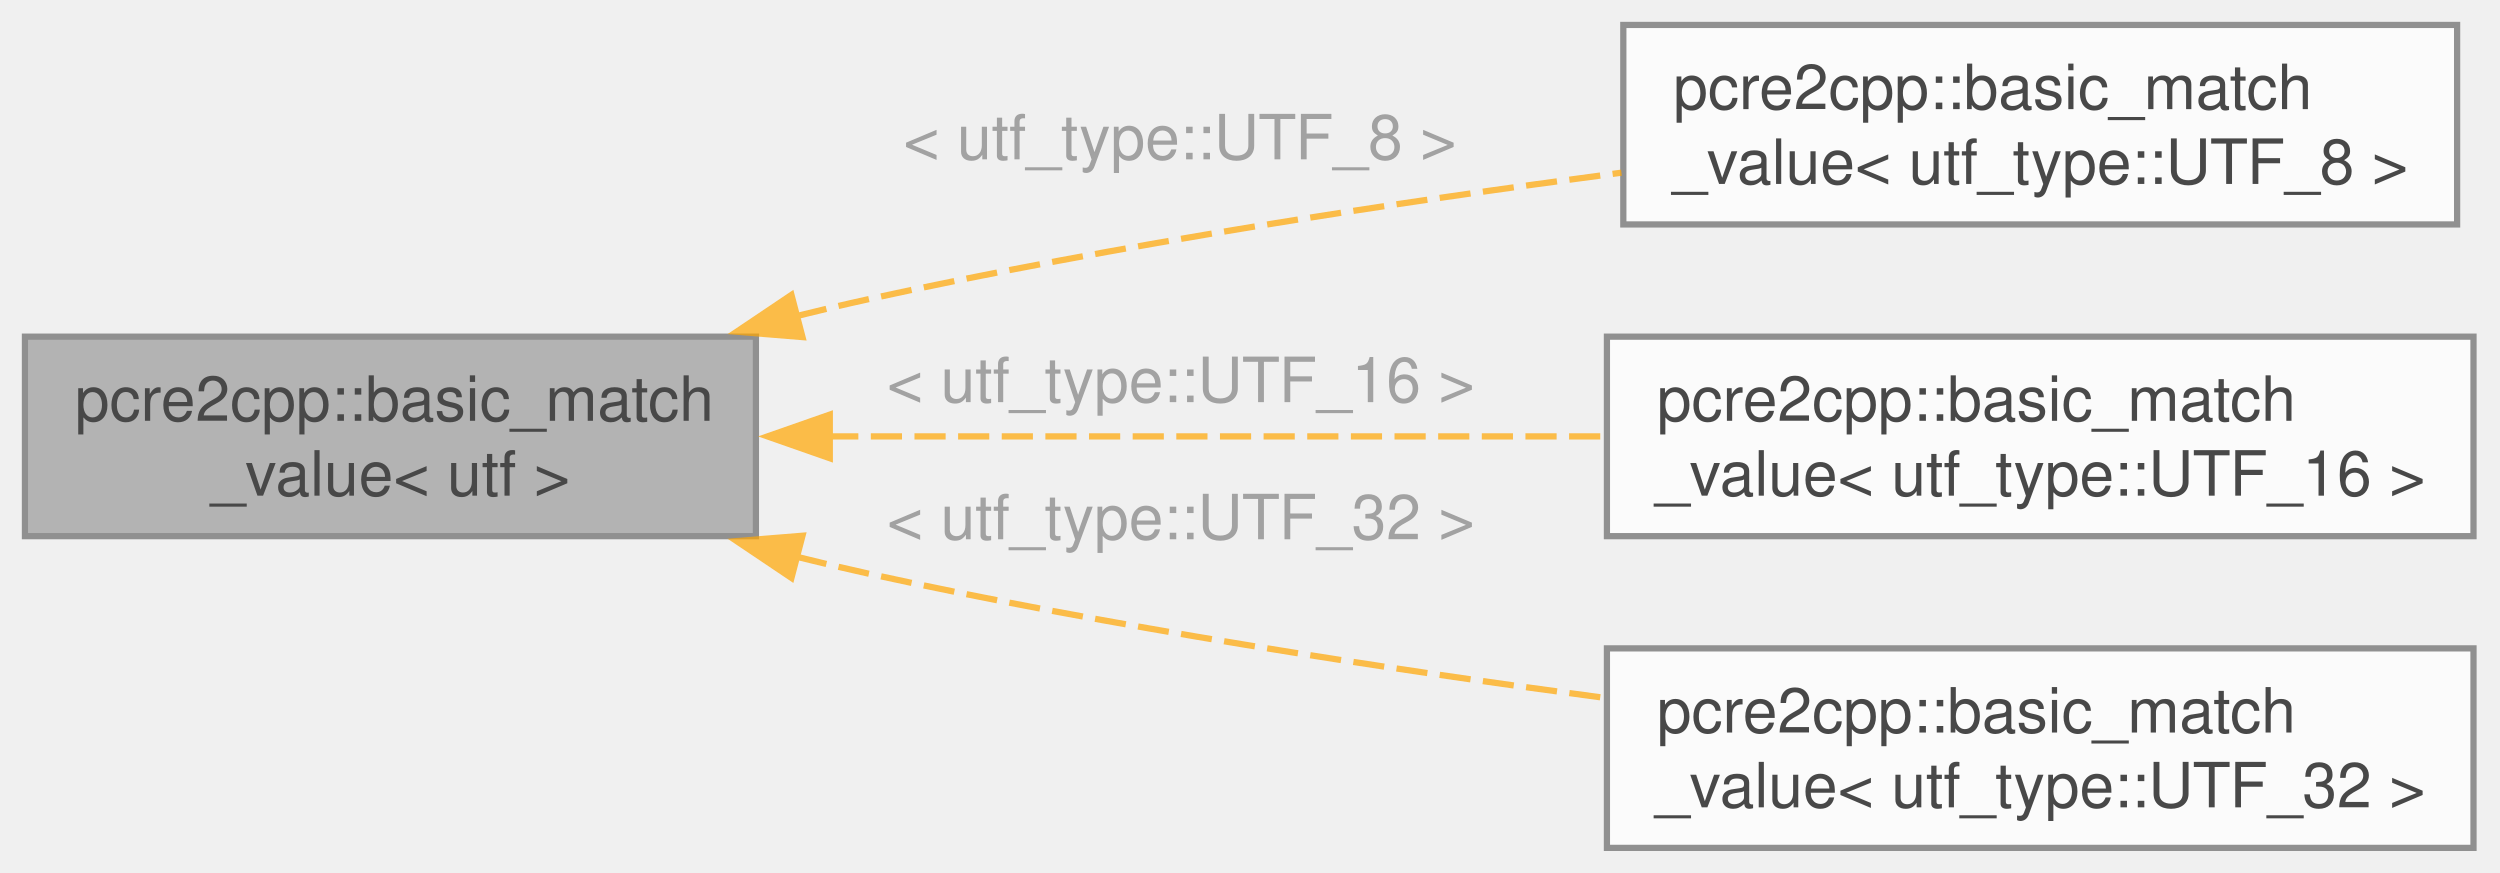
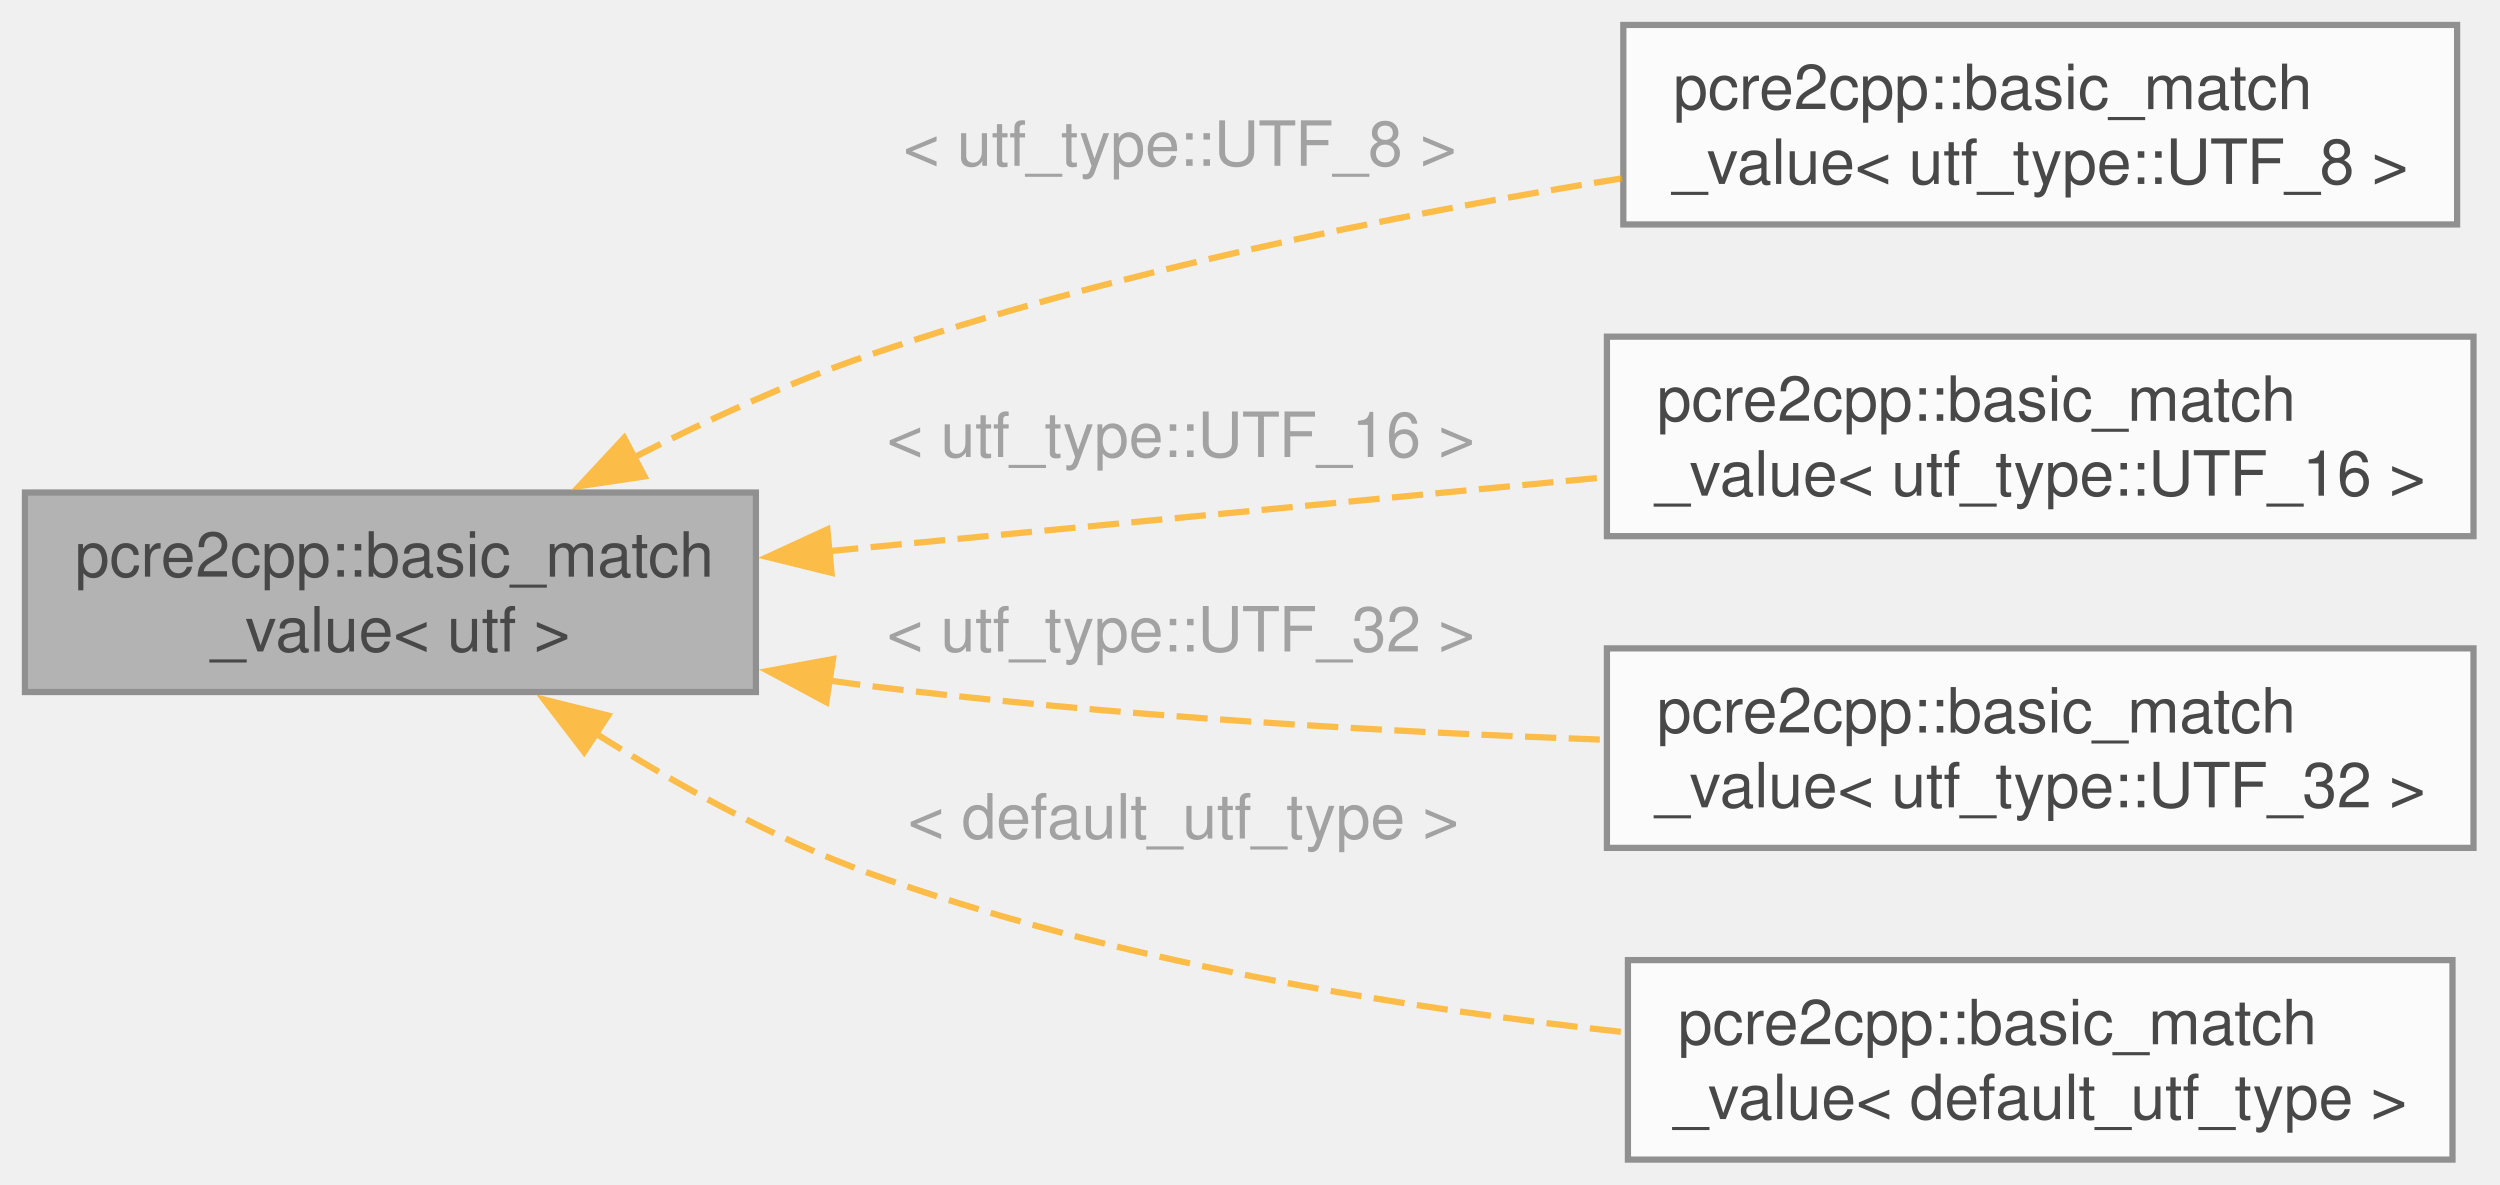
- <svg xmlns="http://www.w3.org/2000/svg" xmlns:xlink="http://www.w3.org/1999/xlink" width="401pt" height="140pt" viewBox="0.00 0.00 401.00 140.00">
+ <svg xmlns="http://www.w3.org/2000/svg" xmlns:xlink="http://www.w3.org/1999/xlink" width="401pt" height="190pt" viewBox="0.00 0.00 401.00 190.00">
  <svg id="main" version="1.1" xml:space="preserve">
    <style type="text/css">
.node, .edge {opacity: 0.7;}
.node.selected, .edge.selected {opacity: 1;}
.edge:hover path { stroke: red; }
.edge:hover polygon { stroke: red; fill: red; }
</style>
    <svg id="graph" class="graph">
-       <g id="graph0" class="graph" transform="scale(1 1) rotate(0) translate(4 136)">
+       <g id="graph0" class="graph" transform="scale(1 1) rotate(0) translate(4 186)">
        <g id="Node000001" class="node">
          <g id="a_Node000001">
            <a xlink:title="Match value container.">
-               <polygon fill="#999999" stroke="#666666" points="117.25,-82 0,-82 0,-50 117.25,-50 117.25,-82" />
-               <text xml:space="preserve" text-anchor="start" x="8" y="-68.5" font-family="Helvetica,sans-Serif" font-size="10.00">pcre2cpp::basic_match</text>
-               <text xml:space="preserve" text-anchor="middle" x="58.62" y="-56.5" font-family="Helvetica,sans-Serif" font-size="10.00">_value&lt; utf &gt;</text>
+               <polygon fill="#999999" stroke="#666666" points="117.25,-107 0,-107 0,-75 117.25,-75 117.25,-107" />
+               <text xml:space="preserve" text-anchor="start" x="8" y="-93.5" font-family="Helvetica,sans-Serif" font-size="10.00">pcre2cpp::basic_match</text>
+               <text xml:space="preserve" text-anchor="middle" x="58.62" y="-81.5" font-family="Helvetica,sans-Serif" font-size="10.00">_value&lt; utf &gt;</text>
            </a>
          </g>
        </g>
        <g id="Node000002" class="node">
          <g id="a_Node000002">
            <a xlink:href="../../df/d63/structpcre2cpp_1_1basic__match__value.html" target="_top" xlink:title=" ">
-               <polygon fill="white" stroke="#666666" points="390.12,-132 256.38,-132 256.38,-100 390.12,-100 390.12,-132" />
-               <text xml:space="preserve" text-anchor="start" x="264.38" y="-118.5" font-family="Helvetica,sans-Serif" font-size="10.00">pcre2cpp::basic_match</text>
-               <text xml:space="preserve" text-anchor="middle" x="323.25" y="-106.5" font-family="Helvetica,sans-Serif" font-size="10.00">_value&lt; utf_type::UTF_8 &gt;</text>
+               <polygon fill="white" stroke="#666666" points="390.12,-182 256.38,-182 256.38,-150 390.12,-150 390.12,-182" />
+               <text xml:space="preserve" text-anchor="start" x="264.38" y="-168.5" font-family="Helvetica,sans-Serif" font-size="10.00">pcre2cpp::basic_match</text>
+               <text xml:space="preserve" text-anchor="middle" x="323.25" y="-156.5" font-family="Helvetica,sans-Serif" font-size="10.00">_value&lt; utf_type::UTF_8 &gt;</text>
            </a>
          </g>
        </g>
        <g id="edge1_Node000001_Node000002" class="edge">
          <g id="a_edge1_Node000001_Node000002">
            <a xlink:title=" ">
-               <path fill="none" stroke="orange" stroke-dasharray="5,2" d="M123.69,-85.28C127.59,-86.25 131.46,-87.17 135.25,-88 175.01,-96.72 220.13,-103.56 256.08,-108.3" />
-               <polygon fill="orange" stroke="orange" points="124.72,-81.93 114.16,-82.79 122.95,-88.7 124.72,-81.93" />
+               <path fill="none" stroke="orange" stroke-dasharray="5,2" d="M97.51,-112.55C109.31,-118.57 122.57,-124.65 135.25,-129 174.38,-142.42 219.88,-151.56 256.2,-157.4" />
+               <polygon fill="orange" stroke="orange" points="99.38,-109.58 88.9,-108.02 96.12,-115.77 99.38,-109.58" />
            </a>
          </g>
-           <text xml:space="preserve" text-anchor="start" x="140.88" y="-110.44" font-family="Helvetica,sans-Serif" font-size="10.00" fill="grey">&lt; utf_type::UTF_8 &gt;</text>
+           <text xml:space="preserve" text-anchor="start" x="140.88" y="-159.4" font-family="Helvetica,sans-Serif" font-size="10.00" fill="grey">&lt; utf_type::UTF_8 &gt;</text>
        </g>
        <g id="Node000003" class="node">
          <g id="a_Node000003">
            <a xlink:href="../../df/d63/structpcre2cpp_1_1basic__match__value.html" target="_top" xlink:title=" ">
-               <polygon fill="white" stroke="#666666" points="392.75,-82 253.75,-82 253.75,-50 392.75,-50 392.75,-82" />
-               <text xml:space="preserve" text-anchor="start" x="261.75" y="-68.5" font-family="Helvetica,sans-Serif" font-size="10.00">pcre2cpp::basic_match</text>
-               <text xml:space="preserve" text-anchor="middle" x="323.25" y="-56.5" font-family="Helvetica,sans-Serif" font-size="10.00">_value&lt; utf_type::UTF_16 &gt;</text>
+               <polygon fill="white" stroke="#666666" points="392.75,-132 253.75,-132 253.75,-100 392.75,-100 392.75,-132" />
+               <text xml:space="preserve" text-anchor="start" x="261.75" y="-118.5" font-family="Helvetica,sans-Serif" font-size="10.00">pcre2cpp::basic_match</text>
+               <text xml:space="preserve" text-anchor="middle" x="323.25" y="-106.5" font-family="Helvetica,sans-Serif" font-size="10.00">_value&lt; utf_type::UTF_16 &gt;</text>
            </a>
          </g>
        </g>
        <g id="edge2_Node000001_Node000003" class="edge">
          <g id="a_edge2_Node000001_Node000003">
            <a xlink:title=" ">
-               <path fill="none" stroke="orange" stroke-dasharray="5,2" d="M128.68,-66C167.12,-66 214.83,-66 253.26,-66" />
-               <polygon fill="orange" stroke="orange" points="129.1,-62.5 119.1,-66 129.1,-69.5 129.1,-62.5" />
+               <path fill="none" stroke="orange" stroke-dasharray="5,2" d="M128.68,-97.57C167.12,-101.23 214.83,-105.77 253.26,-109.43" />
+               <polygon fill="orange" stroke="orange" points="129.38,-94.12 119.09,-96.66 128.71,-101.09 129.38,-94.12" />
            </a>
          </g>
-           <text xml:space="preserve" text-anchor="start" x="138.25" y="-71.5" font-family="Helvetica,sans-Serif" font-size="10.00" fill="grey">&lt; utf_type::UTF_16 &gt;</text>
+           <text xml:space="preserve" text-anchor="start" x="138.25" y="-112.7" font-family="Helvetica,sans-Serif" font-size="10.00" fill="grey">&lt; utf_type::UTF_16 &gt;</text>
        </g>
        <g id="Node000004" class="node">
          <g id="a_Node000004">
            <a xlink:href="../../df/d63/structpcre2cpp_1_1basic__match__value.html" target="_top" xlink:title=" ">
-               <polygon fill="white" stroke="#666666" points="392.75,-32 253.75,-32 253.75,0 392.75,0 392.75,-32" />
-               <text xml:space="preserve" text-anchor="start" x="261.75" y="-18.5" font-family="Helvetica,sans-Serif" font-size="10.00">pcre2cpp::basic_match</text>
-               <text xml:space="preserve" text-anchor="middle" x="323.25" y="-6.5" font-family="Helvetica,sans-Serif" font-size="10.00">_value&lt; utf_type::UTF_32 &gt;</text>
+               <polygon fill="white" stroke="#666666" points="392.75,-82 253.75,-82 253.75,-50 392.75,-50 392.75,-82" />
+               <text xml:space="preserve" text-anchor="start" x="261.75" y="-68.5" font-family="Helvetica,sans-Serif" font-size="10.00">pcre2cpp::basic_match</text>
+               <text xml:space="preserve" text-anchor="middle" x="323.25" y="-56.5" font-family="Helvetica,sans-Serif" font-size="10.00">_value&lt; utf_type::UTF_32 &gt;</text>
            </a>
          </g>
        </g>
        <g id="edge3_Node000001_Node000004" class="edge">
          <g id="a_edge3_Node000001_Node000004">
            <a xlink:title=" ">
-               <path fill="none" stroke="orange" stroke-dasharray="5,2" d="M123.69,-46.72C127.59,-45.75 131.46,-44.83 135.25,-44 174.05,-35.49 217.95,-28.77 253.46,-24.05" />
-               <polygon fill="orange" stroke="orange" points="122.95,-43.3 114.16,-49.21 124.72,-50.07 122.95,-43.3" />
+               <path fill="none" stroke="orange" stroke-dasharray="5,2" d="M129.02,-76.84C131.12,-76.54 133.2,-76.26 135.25,-76 174.28,-71.11 218.2,-68.61 253.65,-67.33" />
+               <polygon fill="orange" stroke="orange" points="128.54,-73.37 119.2,-78.38 129.62,-80.29 128.54,-73.37" />
            </a>
          </g>
-           <text xml:space="preserve" text-anchor="start" x="138.25" y="-49.5" font-family="Helvetica,sans-Serif" font-size="10.00" fill="grey">&lt; utf_type::UTF_32 &gt;</text>
+           <text xml:space="preserve" text-anchor="start" x="138.25" y="-81.5" font-family="Helvetica,sans-Serif" font-size="10.00" fill="grey">&lt; utf_type::UTF_32 &gt;</text>
+         </g>
+         <g id="Node000005" class="node">
+           <g id="a_Node000005">
+             <a xlink:href="../../df/d63/structpcre2cpp_1_1basic__match__value.html" target="_top" xlink:title=" ">
+               <polygon fill="white" stroke="#666666" points="389.38,-32 257.12,-32 257.12,0 389.38,0 389.38,-32" />
+               <text xml:space="preserve" text-anchor="start" x="265.12" y="-18.5" font-family="Helvetica,sans-Serif" font-size="10.00">pcre2cpp::basic_match</text>
+               <text xml:space="preserve" text-anchor="middle" x="323.25" y="-6.5" font-family="Helvetica,sans-Serif" font-size="10.00">_value&lt; default_utf_type &gt;</text>
+             </a>
+           </g>
+         </g>
+         <g id="edge4_Node000001_Node000005" class="edge">
+           <g id="a_edge4_Node000001_Node000005">
+             <a xlink:title=" ">
+               <path fill="none" stroke="orange" stroke-dasharray="5,2" d="M91.42,-68.44C104.45,-60.18 120.03,-51.52 135.25,-46 174.2,-31.88 220.11,-24.39 256.69,-20.42" />
+               <polygon fill="orange" stroke="orange" points="89.7,-65.38 83.26,-73.79 93.54,-71.23 89.7,-65.38" />
+             </a>
+           </g>
+           <text xml:space="preserve" text-anchor="start" x="141.62" y="-51.5" font-family="Helvetica,sans-Serif" font-size="10.00" fill="grey">&lt; default_utf_type &gt;</text>
        </g>
      </g>
    </svg>
  </svg>
  <style type="text/css">

[data-mouse-over-selected='false'] { opacity: 0.7; }
[data-mouse-over-selected='true']  { opacity: 1.0; }

</style>
</svg>
